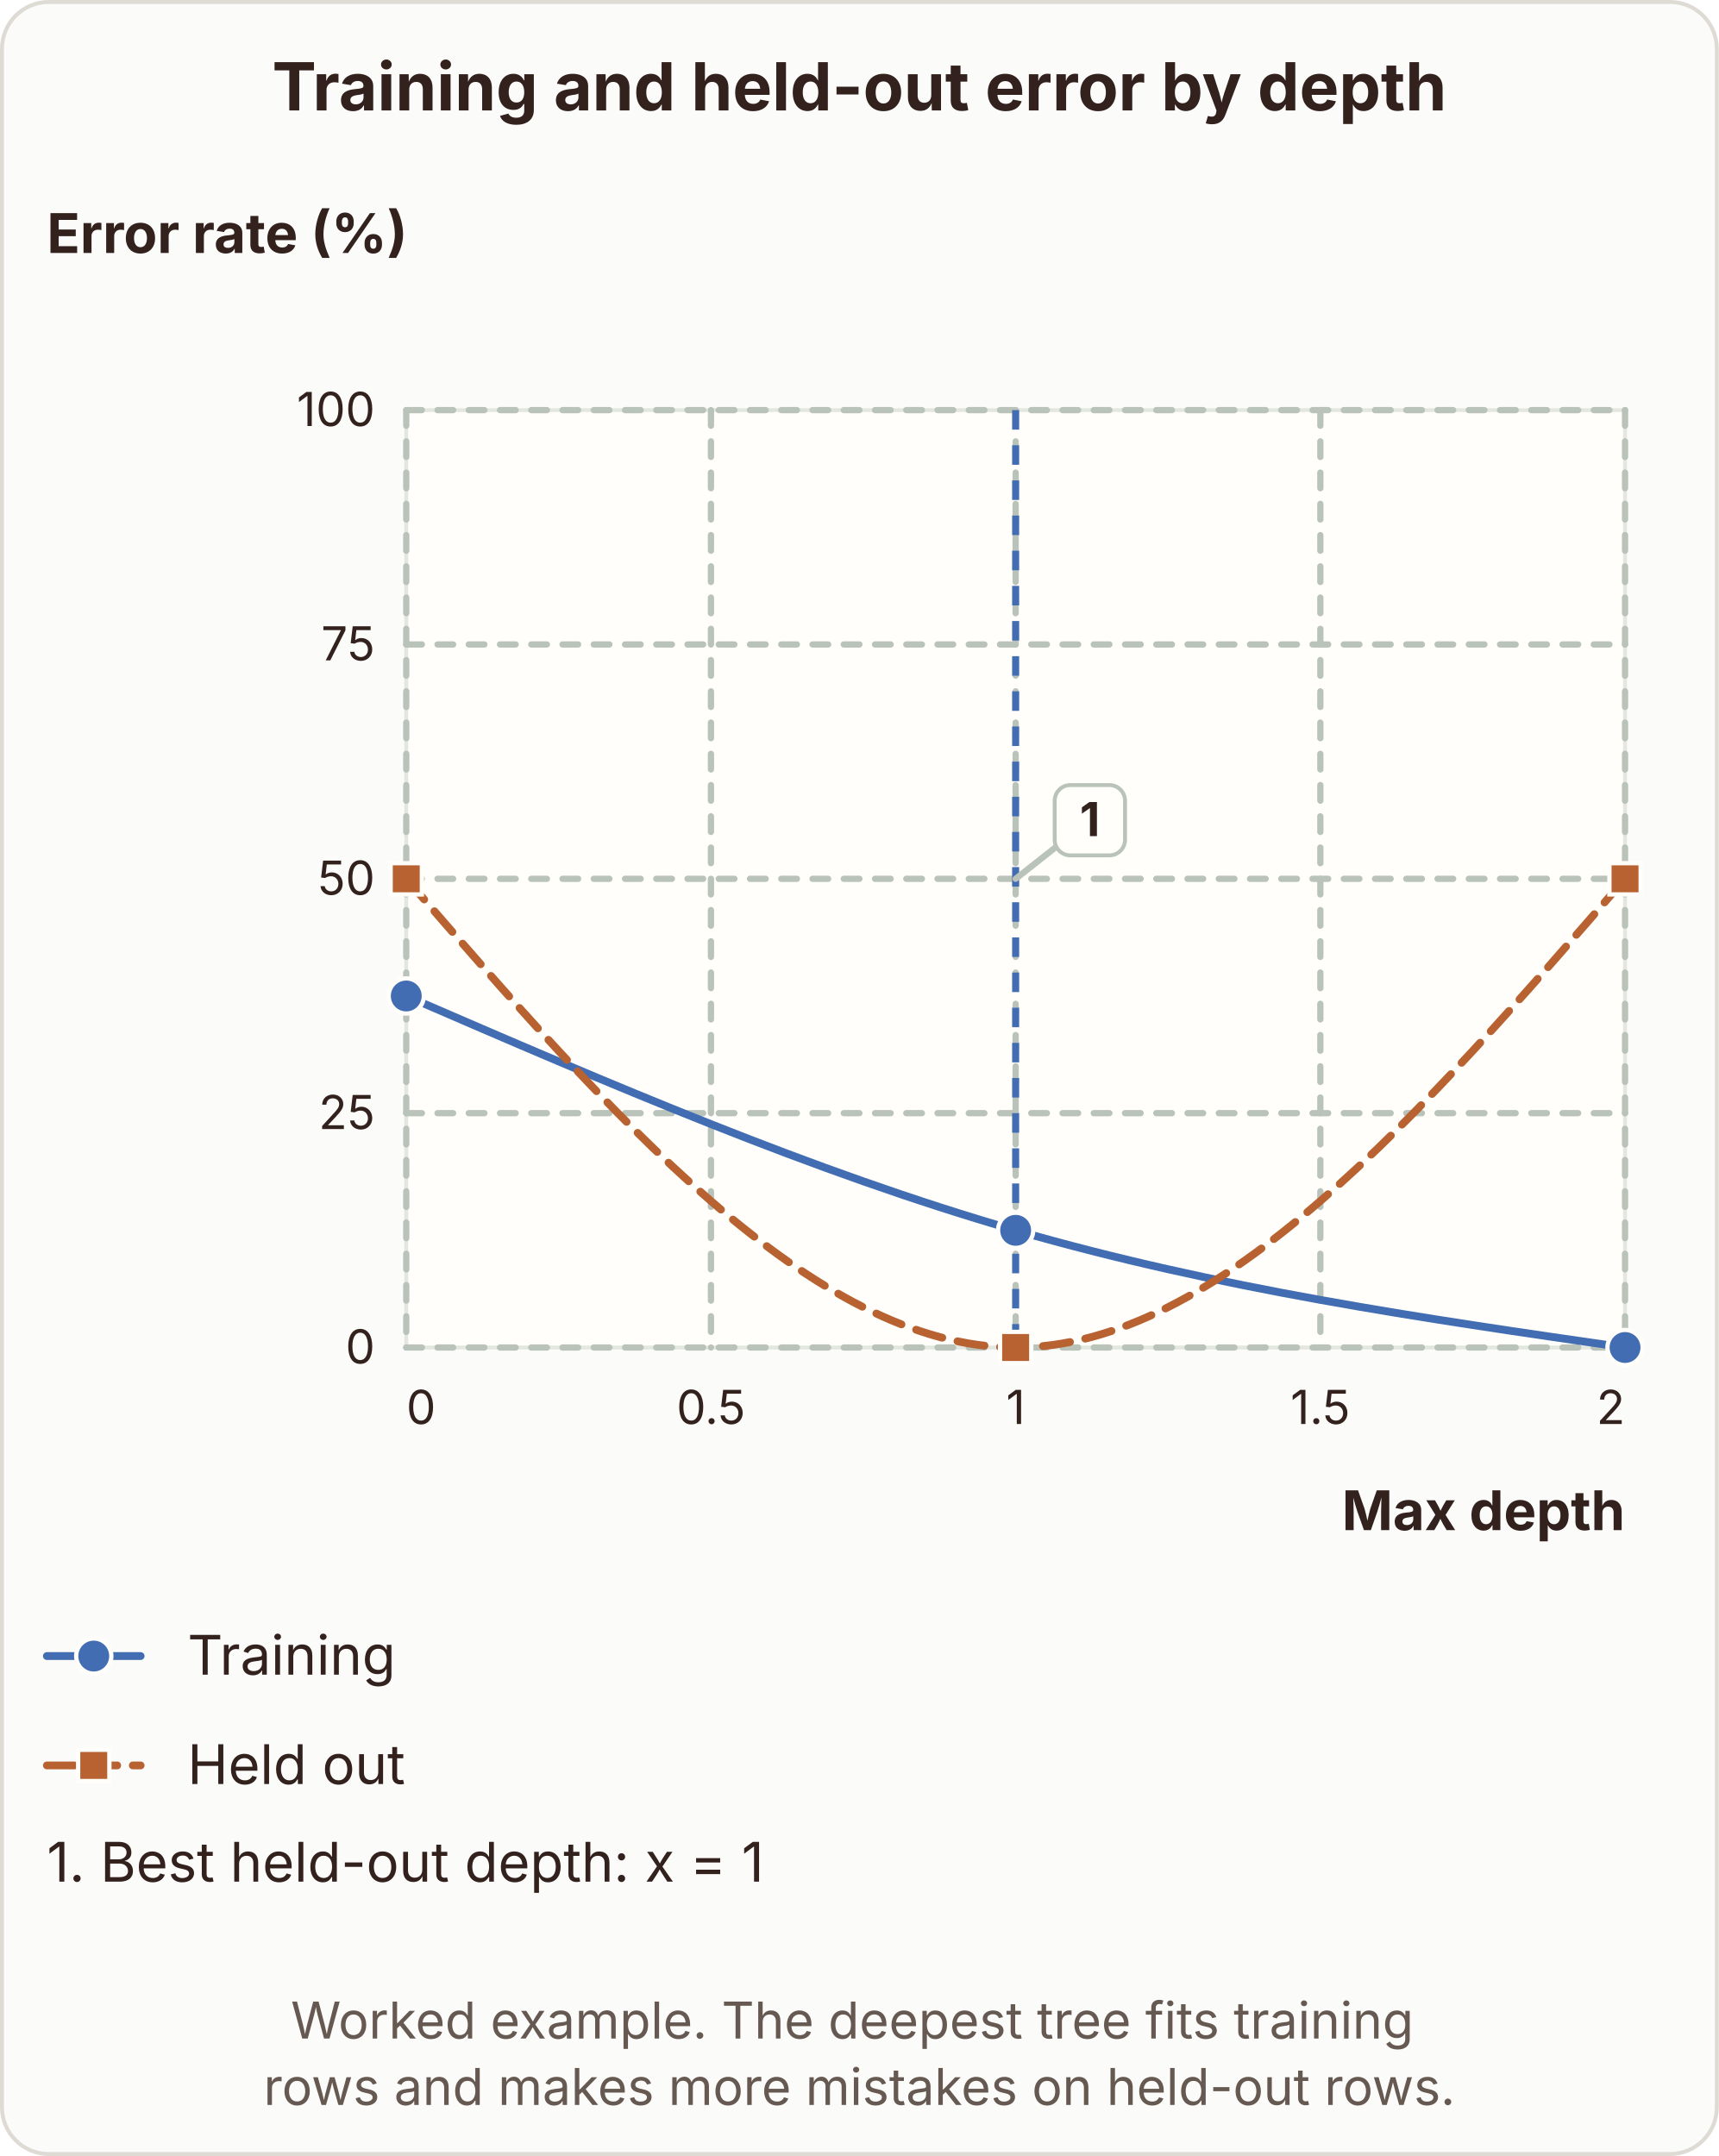
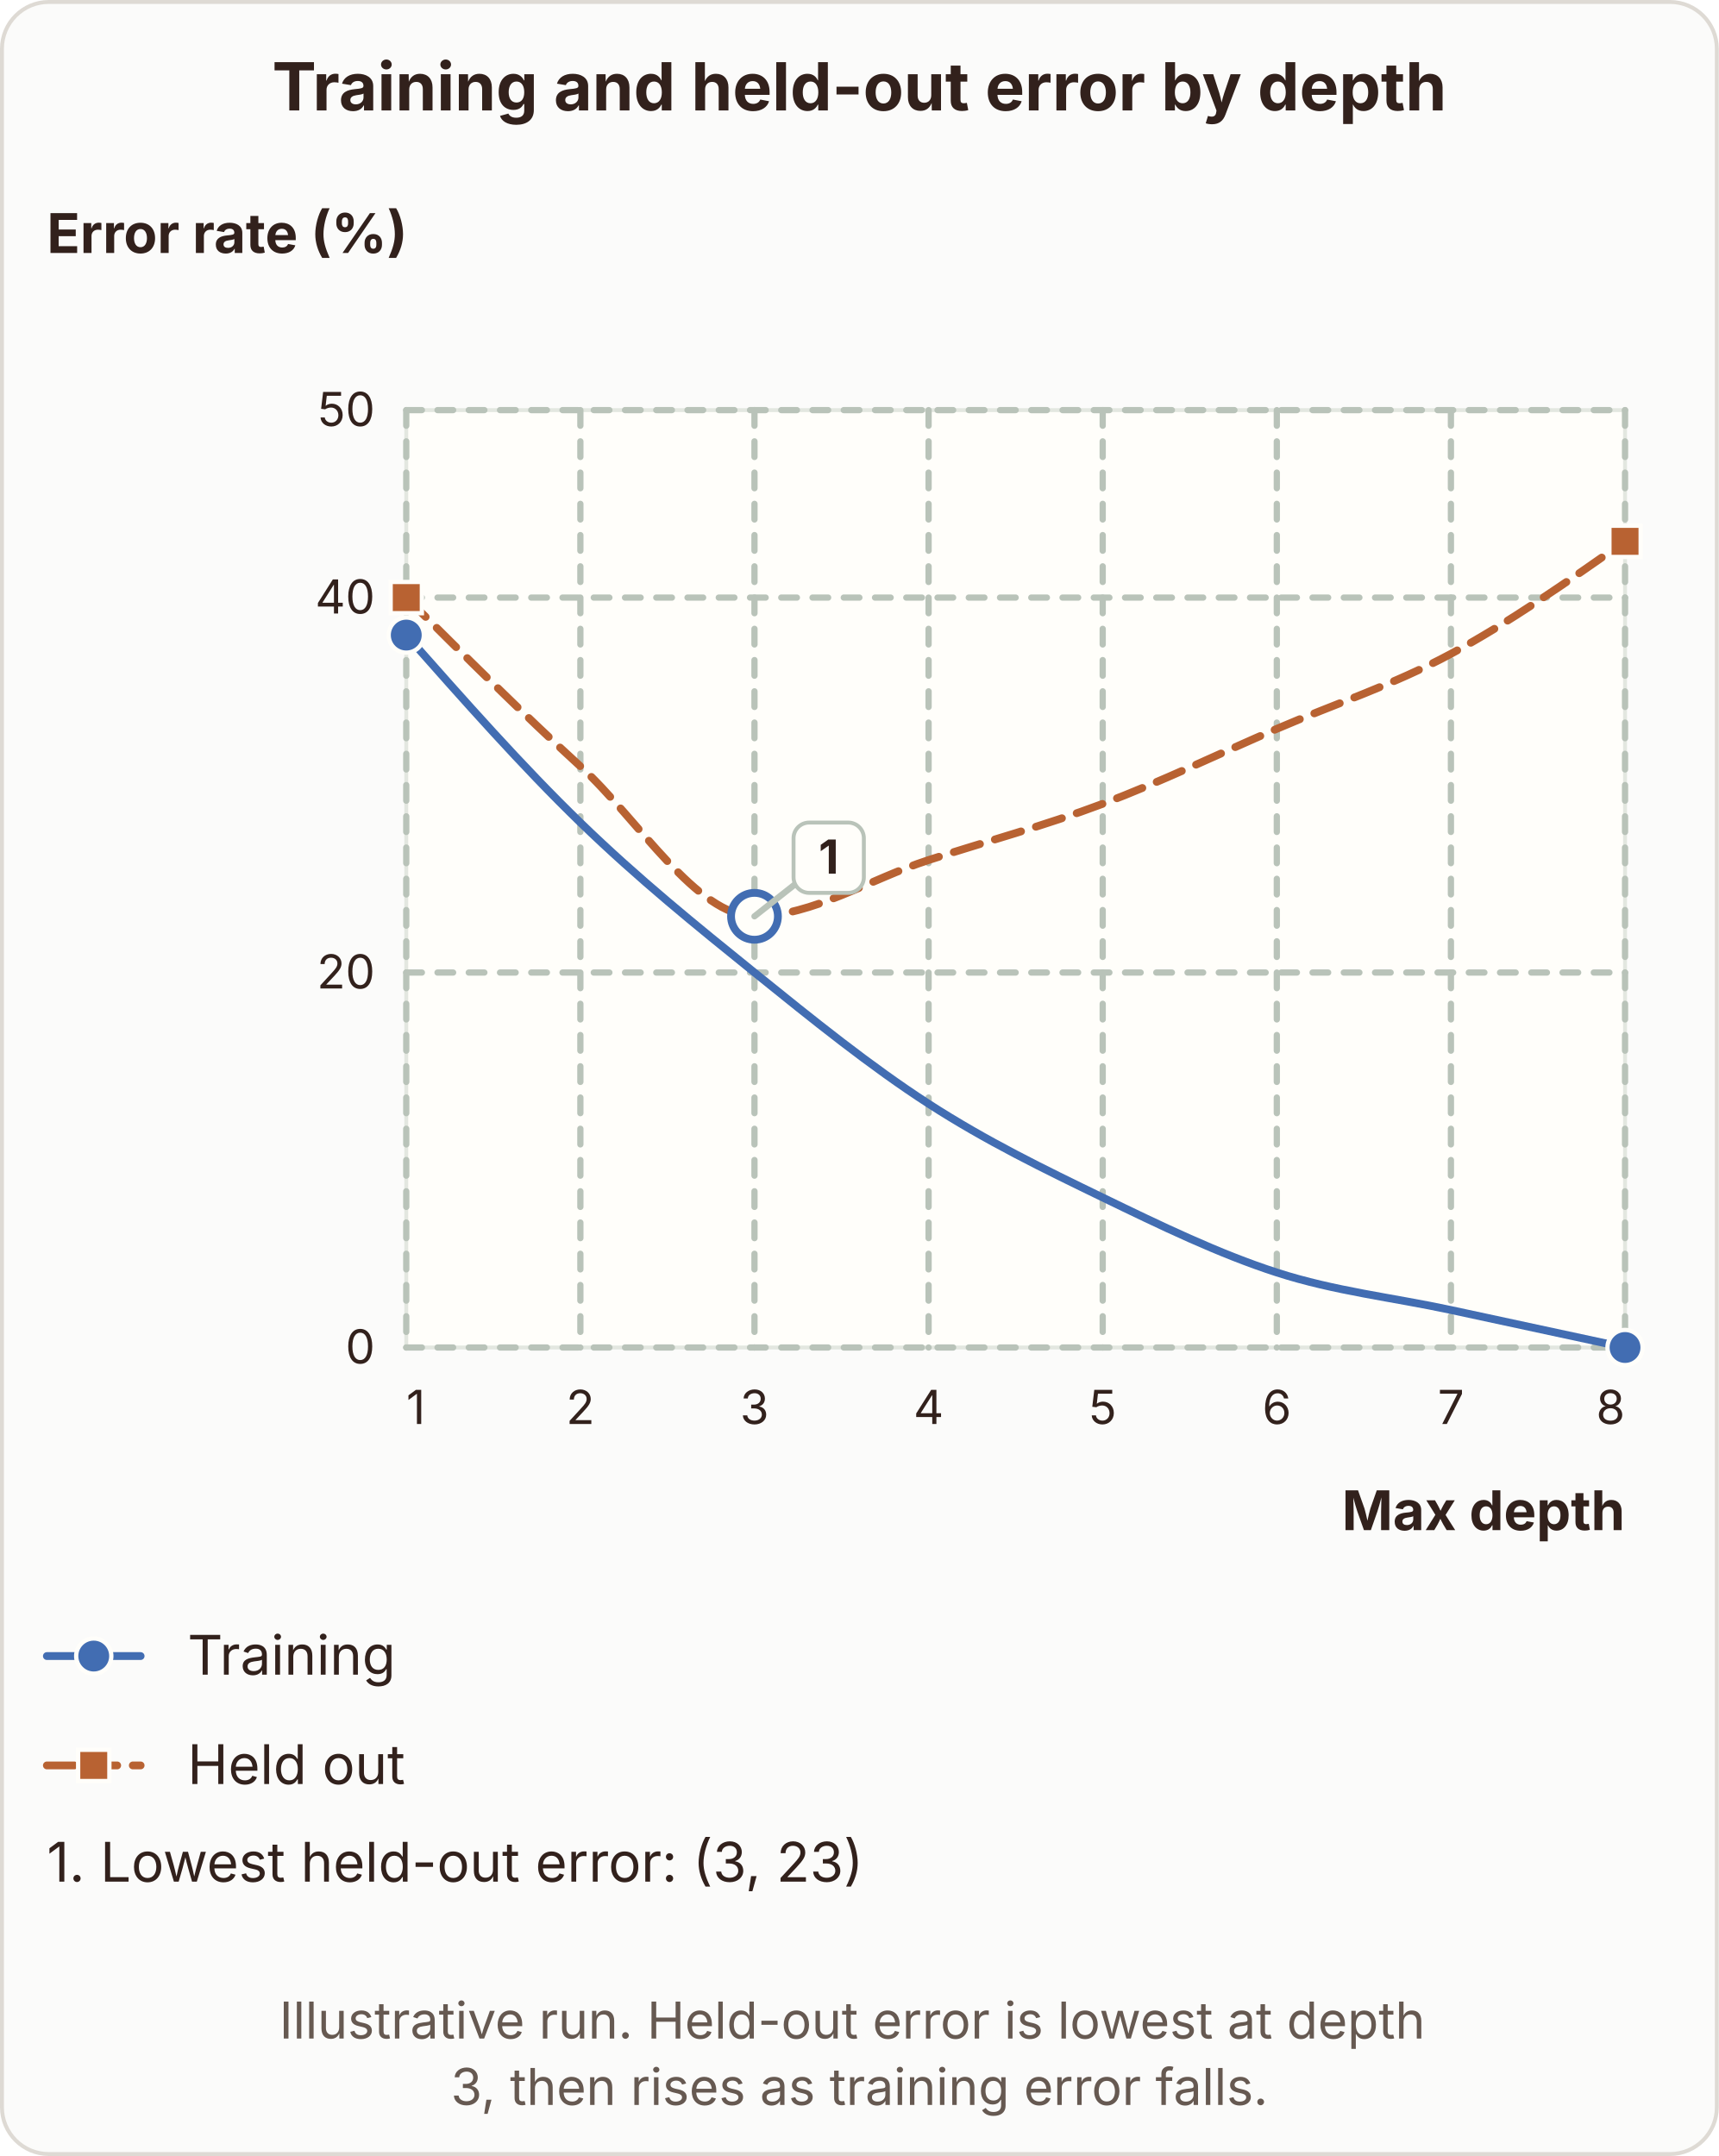
- <svg xmlns="http://www.w3.org/2000/svg" width="440" height="552" viewBox="0 0 440 552" role="img" aria-label="Training and held-out error by depth Max depth: 0 to 2 Error rate (%): 0 to 100 Training (line): (0, 37.5); (1, 12.5); (2, 0) Held out (line): (0, 50); (1, 0); (2, 50) Best held-out depth: x = 1 Worked example. The deepest tree fits training rows and makes more mistakes on held-out rows." font-family="Inter, Liberation Sans, Arial, sans-serif" style="display:block;max-width:none;margin-inline:auto;--color-ink:#202723;--color-ink-2:#5d675f;--color-line:#e3e7e0;--viz-surface:#fffefa" data-tutor-diagram="coordinate-plot">
+ <svg xmlns="http://www.w3.org/2000/svg" width="440" height="552" viewBox="0 0 440 552" role="img" aria-label="Training and held-out error by depth Max depth: 1 to 8 Error rate (%): 0 to 50 Training (line): (1, 38); (2, 28); (3, 20); (4, 13); (5, 8); (6, 4); (7, 2); (8, 0) Held out (line): (1, 40); (2, 31); (3, 23); (4, 26); (5, 29); (6, 33); (7, 37); (8, 43) Lowest held-out error: (3, 23) Illustrative run. Held-out error is lowest at depth 3, then rises as training error falls." font-family="Inter, Liberation Sans, Arial, sans-serif" style="display:block;max-width:none;margin-inline:auto;--color-ink:#202723;--color-ink-2:#5d675f;--color-line:#e3e7e0;--viz-surface:#fffefa" data-tutor-diagram="coordinate-plot">
  <rect x="0.5" y="0.5" width="439" height="551" rx="12" fill="var(--viz-surface, #fbfbfa)" stroke="var(--color-line, #dedad4)" />
  <text x="220" y="22.5" fill="var(--color-ink, #32211c)" font-size="17" font-weight="700" text-anchor="middle">
    <tspan x="220" y="28.28">Training and held-out error by depth</tspan>
  </text>
  <g transform="translate(0 39)">
    <rect x="104" y="66" width="312" height="240" fill="#fffefa" stroke="#e3e7e0" stroke-width="1" data-tutor-plot-area="" />
    <text x="12" y="21" fill="var(--color-ink, #32211c)" font-size="14" font-weight="700" text-anchor="start">
      <tspan x="12" y="25.76">Error rate (%)</tspan>
    </text>
    <polyline points="104,66 104,306" fill="none" stroke="#b9c3b9" stroke-width="1.6" stroke-dasharray="4 4" stroke-linecap="round" stroke-linejoin="round" />
-     <polyline points="182,66 182,306" fill="none" stroke="#b9c3b9" stroke-width="1.6" stroke-dasharray="4 4" stroke-linecap="round" stroke-linejoin="round" />
-     <polyline points="260,66 260,306" fill="none" stroke="#b9c3b9" stroke-width="1.6" stroke-dasharray="4 4" stroke-linecap="round" stroke-linejoin="round" />
-     <polyline points="338,66 338,306" fill="none" stroke="#b9c3b9" stroke-width="1.6" stroke-dasharray="4 4" stroke-linecap="round" stroke-linejoin="round" />
+     <polyline points="148.571,66 148.571,306" fill="none" stroke="#b9c3b9" stroke-width="1.6" stroke-dasharray="4 4" stroke-linecap="round" stroke-linejoin="round" />
+     <polyline points="193.143,66 193.143,306" fill="none" stroke="#b9c3b9" stroke-width="1.6" stroke-dasharray="4 4" stroke-linecap="round" stroke-linejoin="round" />
+     <polyline points="237.714,66 237.714,306" fill="none" stroke="#b9c3b9" stroke-width="1.6" stroke-dasharray="4 4" stroke-linecap="round" stroke-linejoin="round" />
+     <polyline points="282.286,66 282.286,306" fill="none" stroke="#b9c3b9" stroke-width="1.6" stroke-dasharray="4 4" stroke-linecap="round" stroke-linejoin="round" />
+     <polyline points="326.857,66 326.857,306" fill="none" stroke="#b9c3b9" stroke-width="1.6" stroke-dasharray="4 4" stroke-linecap="round" stroke-linejoin="round" />
+     <polyline points="371.429,66 371.429,306" fill="none" stroke="#b9c3b9" stroke-width="1.6" stroke-dasharray="4 4" stroke-linecap="round" stroke-linejoin="round" />
    <polyline points="416,66 416,306" fill="none" stroke="#b9c3b9" stroke-width="1.6" stroke-dasharray="4 4" stroke-linecap="round" stroke-linejoin="round" />
    <polyline points="104,306 416,306" fill="none" stroke="#b9c3b9" stroke-width="1.6" stroke-dasharray="4 4" stroke-linecap="round" stroke-linejoin="round" />
    <text x="96" y="306" fill="var(--color-ink, #32211c)" font-size="12" font-weight="400" text-anchor="end">
      <tspan x="96" y="310.08">0</tspan>
    </text>
-     <polyline points="104,246 416,246" fill="none" stroke="#b9c3b9" stroke-width="1.6" stroke-dasharray="4 4" stroke-linecap="round" stroke-linejoin="round" />
-     <text x="96" y="246" fill="var(--color-ink, #32211c)" font-size="12" font-weight="400" text-anchor="end">
-       <tspan x="96" y="250.08">25</tspan>
+     <polyline points="104,210 416,210" fill="none" stroke="#b9c3b9" stroke-width="1.6" stroke-dasharray="4 4" stroke-linecap="round" stroke-linejoin="round" />
+     <text x="96" y="210" fill="var(--color-ink, #32211c)" font-size="12" font-weight="400" text-anchor="end">
+       <tspan x="96" y="214.08">20</tspan>
    </text>
-     <polyline points="104,186 416,186" fill="none" stroke="#b9c3b9" stroke-width="1.6" stroke-dasharray="4 4" stroke-linecap="round" stroke-linejoin="round" />
-     <text x="96" y="186" fill="var(--color-ink, #32211c)" font-size="12" font-weight="400" text-anchor="end">
-       <tspan x="96" y="190.08">50</tspan>
-     </text>
-     <polyline points="104,126 416,126" fill="none" stroke="#b9c3b9" stroke-width="1.6" stroke-dasharray="4 4" stroke-linecap="round" stroke-linejoin="round" />
-     <text x="96" y="126" fill="var(--color-ink, #32211c)" font-size="12" font-weight="400" text-anchor="end">
-       <tspan x="96" y="130.08">75</tspan>
+     <polyline points="104,114 416,114" fill="none" stroke="#b9c3b9" stroke-width="1.6" stroke-dasharray="4 4" stroke-linecap="round" stroke-linejoin="round" />
+     <text x="96" y="114" fill="var(--color-ink, #32211c)" font-size="12" font-weight="400" text-anchor="end">
+       <tspan x="96" y="118.08">40</tspan>
    </text>
    <polyline points="104,66 416,66" fill="none" stroke="#b9c3b9" stroke-width="1.6" stroke-dasharray="4 4" stroke-linecap="round" stroke-linejoin="round" />
    <text x="96" y="66" fill="var(--color-ink, #32211c)" font-size="12" font-weight="400" text-anchor="end">
-       <tspan x="96" y="70.08">100</tspan>
+       <tspan x="96" y="70.08">50</tspan>
    </text>
    <text x="104" y="321.5" fill="var(--color-ink, #32211c)" font-size="12" font-weight="400" text-anchor="start">
-       <tspan x="104" y="325.58">0</tspan>
+       <tspan x="104" y="325.58">1</tspan>
    </text>
-     <text x="182" y="321.5" fill="var(--color-ink, #32211c)" font-size="12" font-weight="400" text-anchor="middle">
-       <tspan x="182" y="325.58">0.5</tspan>
+     <text x="148.571" y="321.5" fill="var(--color-ink, #32211c)" font-size="12" font-weight="400" text-anchor="middle">
+       <tspan x="148.571" y="325.58">2</tspan>
    </text>
-     <text x="260" y="321.5" fill="var(--color-ink, #32211c)" font-size="12" font-weight="400" text-anchor="middle">
-       <tspan x="260" y="325.58">1</tspan>
+     <text x="193.143" y="321.5" fill="var(--color-ink, #32211c)" font-size="12" font-weight="400" text-anchor="middle">
+       <tspan x="193.143" y="325.58">3</tspan>
    </text>
-     <text x="338" y="321.5" fill="var(--color-ink, #32211c)" font-size="12" font-weight="400" text-anchor="middle">
-       <tspan x="338" y="325.58">1.5</tspan>
+     <text x="237.714" y="321.5" fill="var(--color-ink, #32211c)" font-size="12" font-weight="400" text-anchor="middle">
+       <tspan x="237.714" y="325.58">4</tspan>
+     </text>
+     <text x="282.286" y="321.5" fill="var(--color-ink, #32211c)" font-size="12" font-weight="400" text-anchor="middle">
+       <tspan x="282.286" y="325.58">5</tspan>
+     </text>
+     <text x="326.857" y="321.5" fill="var(--color-ink, #32211c)" font-size="12" font-weight="400" text-anchor="middle">
+       <tspan x="326.857" y="325.58">6</tspan>
+     </text>
+     <text x="371.429" y="321.5" fill="var(--color-ink, #32211c)" font-size="12" font-weight="400" text-anchor="middle">
+       <tspan x="371.429" y="325.58">7</tspan>
    </text>
    <text x="416" y="321.5" fill="var(--color-ink, #32211c)" font-size="12" font-weight="400" text-anchor="end">
-       <tspan x="416" y="325.58">2</tspan>
+       <tspan x="416" y="325.58">8</tspan>
    </text>
    <text x="416" y="348" fill="var(--color-ink, #32211c)" font-size="14" font-weight="700" text-anchor="end">
      <tspan x="416" y="352.76">Max depth</tspan>
    </text>
    <polyline points="12,385 36,385" fill="none" stroke="#426db2" stroke-width="2" stroke-linejoin="round" stroke-linecap="round" />
    <circle cx="24" cy="385" r="4.5" fill="#426db2" stroke="#fffefa" stroke-width="1.1" />
    <text x="48" y="385" fill="var(--color-ink, #32211c)" font-size="14" font-weight="400" text-anchor="start">
      <tspan x="48" y="389.76">Training</tspan>
    </text>
    <polyline points="12,413 36,413" fill="none" stroke="#b86232" stroke-width="2" stroke-dasharray="7 4" stroke-linejoin="round" stroke-linecap="round" />
    <rect x="20" y="409" width="8" height="8" fill="#b86232" stroke="#fffefa" stroke-width="1.1" />
    <text x="48" y="413" fill="var(--color-ink, #32211c)" font-size="14" font-weight="400" text-anchor="start">
      <tspan x="48" y="417.76">Held out</tspan>
    </text>
    <text x="12" y="438" fill="var(--color-ink, #32211c)" font-size="14" font-weight="400" text-anchor="start">
-       <tspan x="12" y="442.76">1. Best held-out depth: x = 1</tspan>
+       <tspan x="12" y="442.76">1. Lowest held-out error: (3, 23)</tspan>
    </text>
-     <line x1="260" x2="260" y1="66" y2="306" stroke="#426db2" stroke-width="1.8" stroke-dasharray="5 4" data-tutor-plot-reference="x:1" />
-     <path d="M104,216C156,238.5 208,261 260,276C312,291 364,298.5 416,306" fill="none" stroke="#426db2" stroke-width="2" stroke-linejoin="round" stroke-linecap="round" data-tutor-plot-series="Training" />
-     <path d="M104,186C156,246 208,306 260,306C312,306 364,246 416,186" fill="none" stroke="#b86232" stroke-width="2" stroke-dasharray="7 4" stroke-linejoin="round" stroke-linecap="round" data-tutor-plot-series="Held out" />
-     <circle cx="104" cy="216" r="4.5" fill="#426db2" stroke="#fffefa" stroke-width="1.1" data-tutor-coordinate-point="0,37.5" />
-     <circle cx="260" cy="276" r="4.5" fill="#426db2" stroke="#fffefa" stroke-width="1.1" data-tutor-coordinate-point="1,12.5" />
-     <circle cx="416" cy="306" r="4.5" fill="#426db2" stroke="#fffefa" stroke-width="1.1" data-tutor-coordinate-point="2,0" />
-     <rect x="100" y="182" width="8" height="8" fill="#b86232" stroke="#fffefa" stroke-width="1.1" data-tutor-coordinate-point="0,50" />
-     <rect x="256" y="302" width="8" height="8" fill="#b86232" stroke="#fffefa" stroke-width="1.1" data-tutor-coordinate-point="1,0" />
-     <rect x="412" y="182" width="8" height="8" fill="#b86232" stroke="#fffefa" stroke-width="1.1" data-tutor-coordinate-point="2,50" />
-     <polyline points="260,186 279,171" fill="none" stroke="#b9c3b9" stroke-width="1.6" stroke-linecap="round" stroke-linejoin="round" />
-     <rect x="270" y="162" width="18" height="18" rx="4" fill="#fffefa" stroke="#b9c3b9" stroke-width="1" data-tutor-plot-badge="1" />
-     <text x="279" y="171" fill="var(--color-ink, #32211c)" font-size="12" font-weight="700" text-anchor="middle">
-       <tspan x="279" y="175.08">1</tspan>
+     <path d="M104,123.6C118.857,140.4 133.714,157.2 148.571,171.6C163.429,186 178.286,198 193.143,210C208,222 222.857,234 237.714,243.6C252.571,253.2 267.429,260.4 282.286,267.6C297.143,274.8 312,282 326.857,286.8C341.714,291.6 356.571,293.2 371.429,296.4C386.286,299.6 401.143,302.8 416,306" fill="none" stroke="#426db2" stroke-width="2" stroke-linejoin="round" stroke-linecap="round" data-tutor-plot-series="Training" />
+     <path d="M104,114C118.857,128.8 133.714,143.6 148.571,157.2C163.429,170.8 178.286,195.6 193.143,195.6C208,195.6 222.857,186 237.714,181.2C252.571,176.4 267.429,172.4 282.286,166.8C297.143,161.2 312,154 326.857,147.6C341.714,141.2 356.571,136.4 371.429,128.4C386.286,120.4 401.143,110 416,99.6" fill="none" stroke="#b86232" stroke-width="2" stroke-dasharray="7 4" stroke-linejoin="round" stroke-linecap="round" data-tutor-plot-series="Held out" />
+     <circle cx="104" cy="123.6" r="4.5" fill="#426db2" stroke="#fffefa" stroke-width="1.1" data-tutor-coordinate-point="1,38" />
+     <circle cx="416" cy="306" r="4.5" fill="#426db2" stroke="#fffefa" stroke-width="1.1" data-tutor-coordinate-point="8,0" />
+     <rect x="100" y="110" width="8" height="8" fill="#b86232" stroke="#fffefa" stroke-width="1.1" data-tutor-coordinate-point="1,40" />
+     <rect x="412" y="95.6" width="8" height="8" fill="#b86232" stroke="#fffefa" stroke-width="1.1" data-tutor-coordinate-point="8,43" />
+     <circle cx="193.143" cy="195.6" r="6" fill="#fffefa" stroke="#426db2" stroke-width="2" data-tutor-plot-point="3,23" />
+     <polyline points="193.143,195.6 212.143,180.6" fill="none" stroke="#b9c3b9" stroke-width="1.6" stroke-linecap="round" stroke-linejoin="round" />
+     <rect x="203.143" y="171.6" width="18" height="18" rx="4" fill="#fffefa" stroke="#b9c3b9" stroke-width="1" data-tutor-plot-badge="1" />
+     <text x="212.143" y="180.6" fill="var(--color-ink, #32211c)" font-size="12" font-weight="700" text-anchor="middle">
+       <tspan x="212.143" y="184.68">1</tspan>
    </text>
  </g>
  <text x="220" y="526" fill="var(--color-ink-2, #665951)" font-size="13" font-weight="400" text-anchor="middle">
-     <tspan x="220" y="521.92">Worked example. The deepest tree fits training</tspan>
-     <tspan x="220" y="538.92">rows and makes more mistakes on held-out rows.</tspan>
+     <tspan x="220" y="521.92">Illustrative run. Held-out error is lowest at depth</tspan>
+     <tspan x="220" y="538.92">3, then rises as training error falls.</tspan>
  </text>
</svg>
